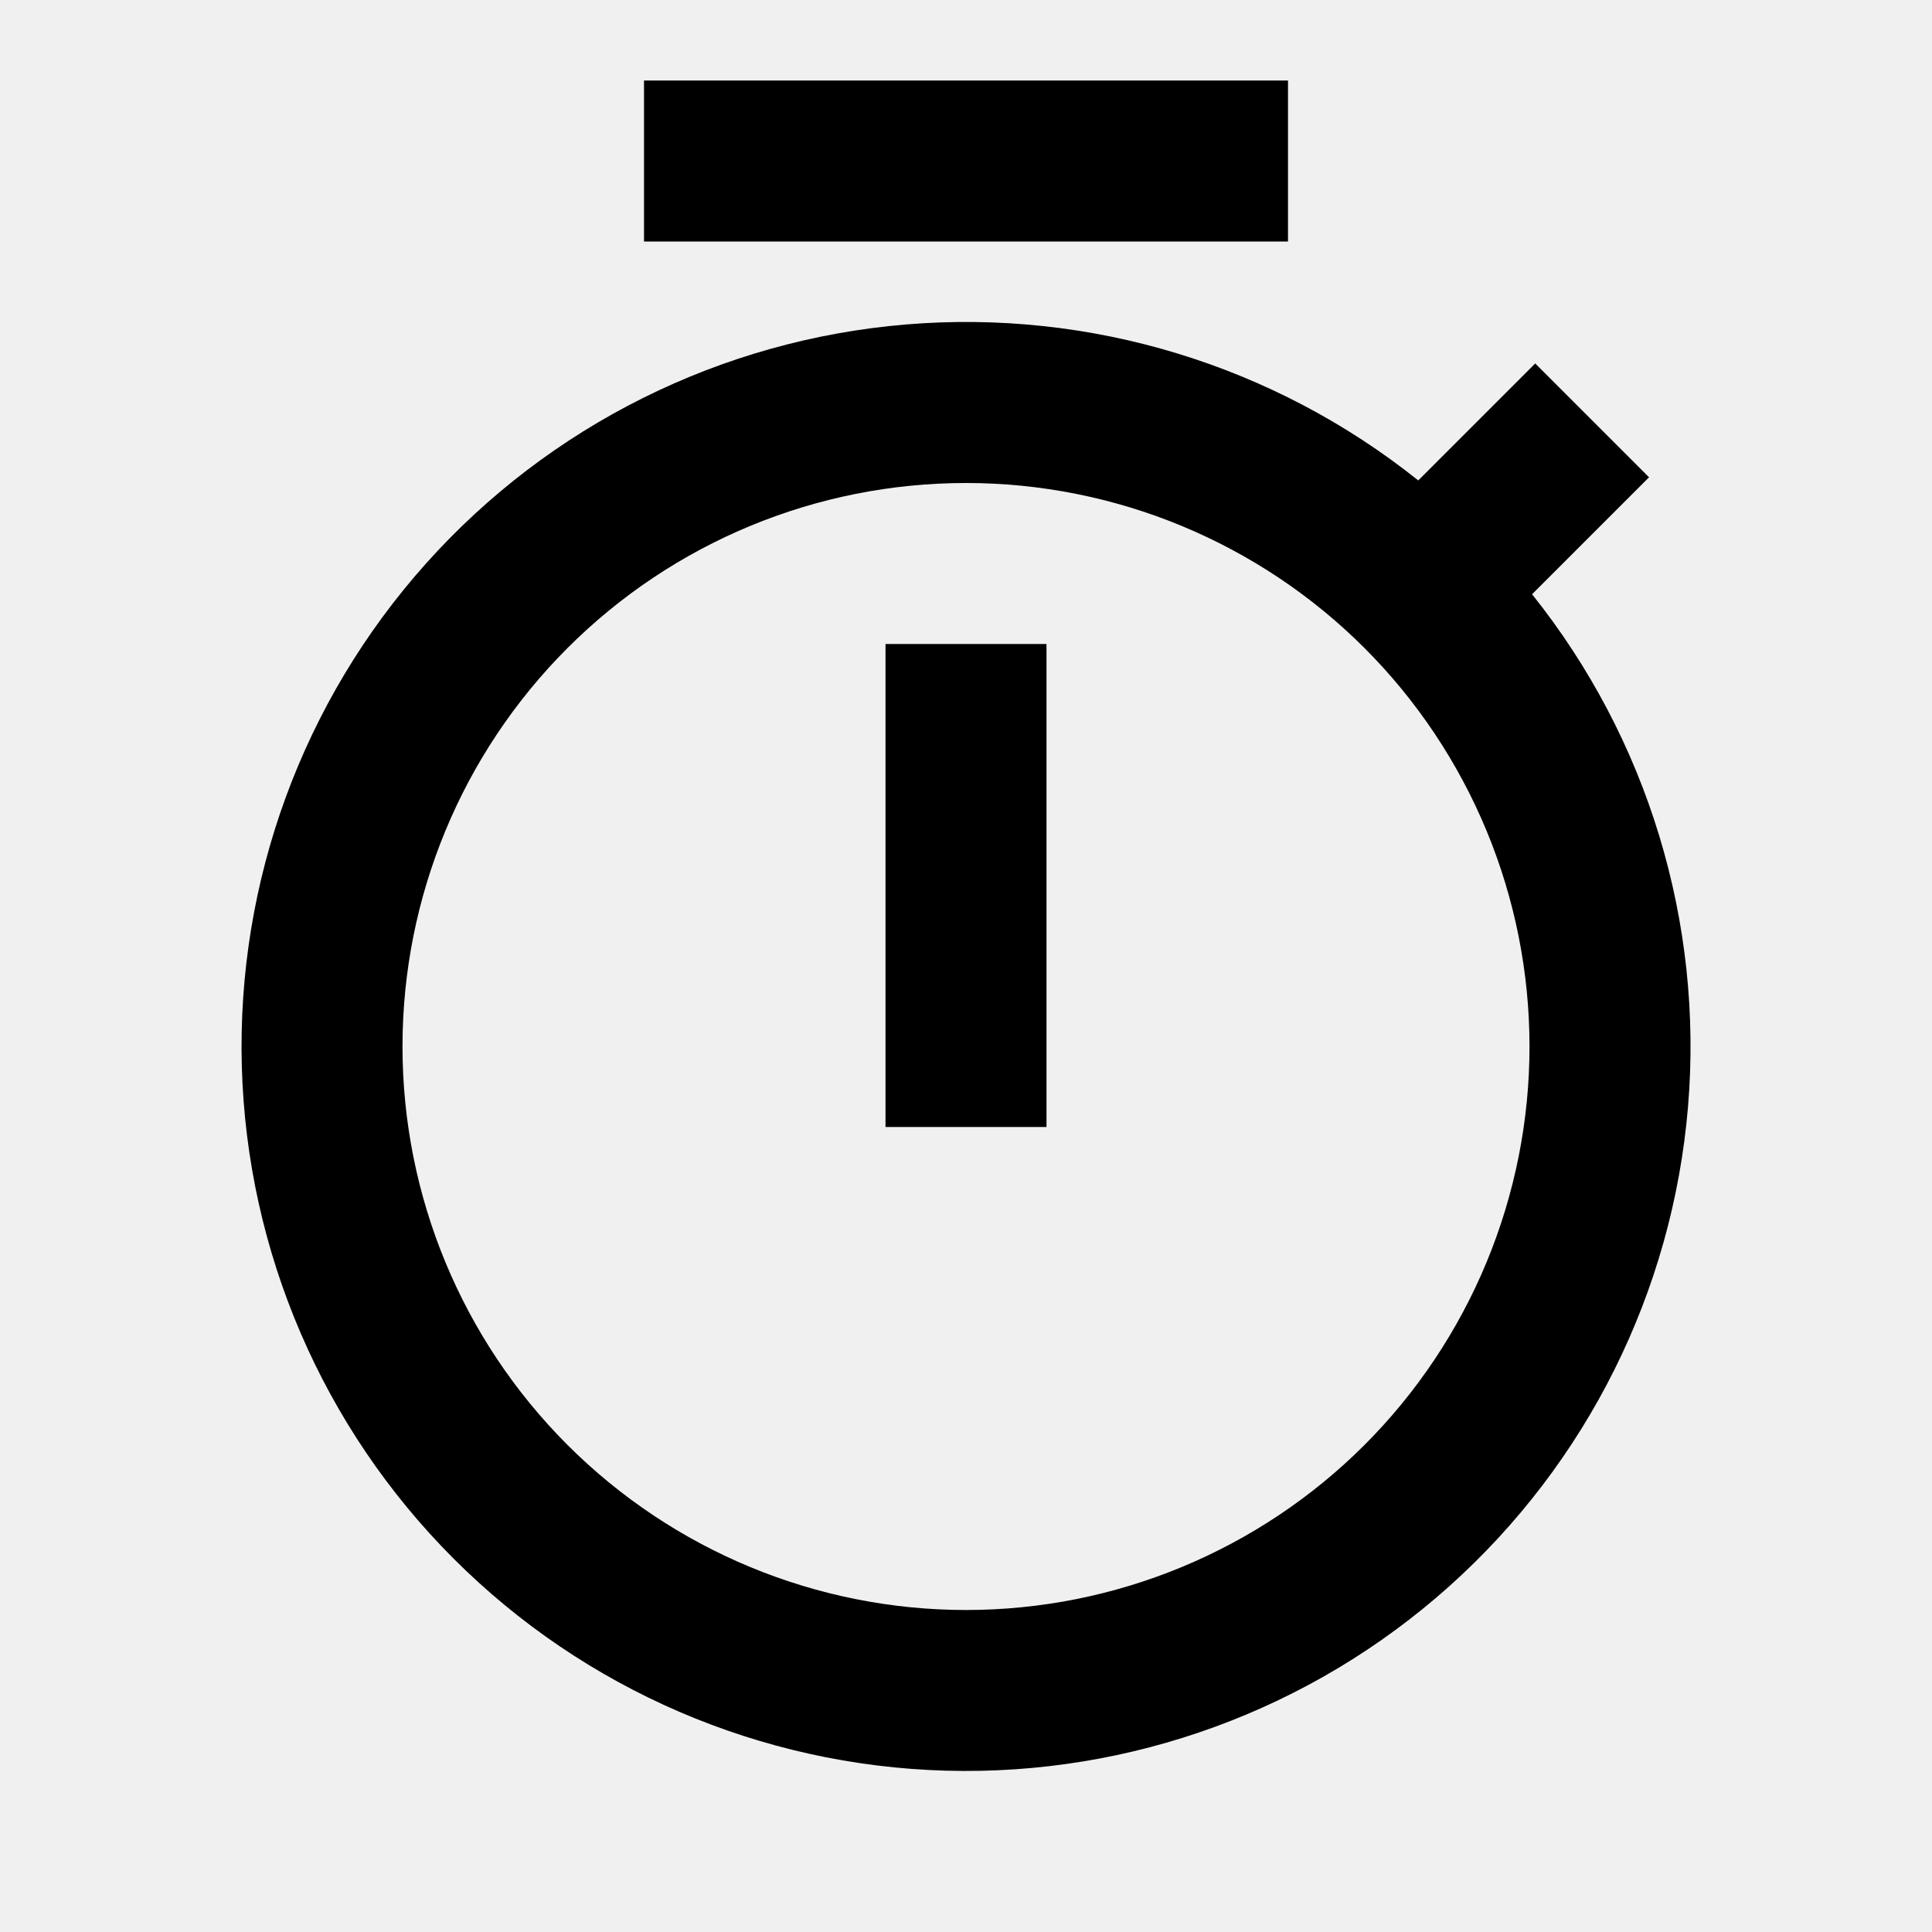
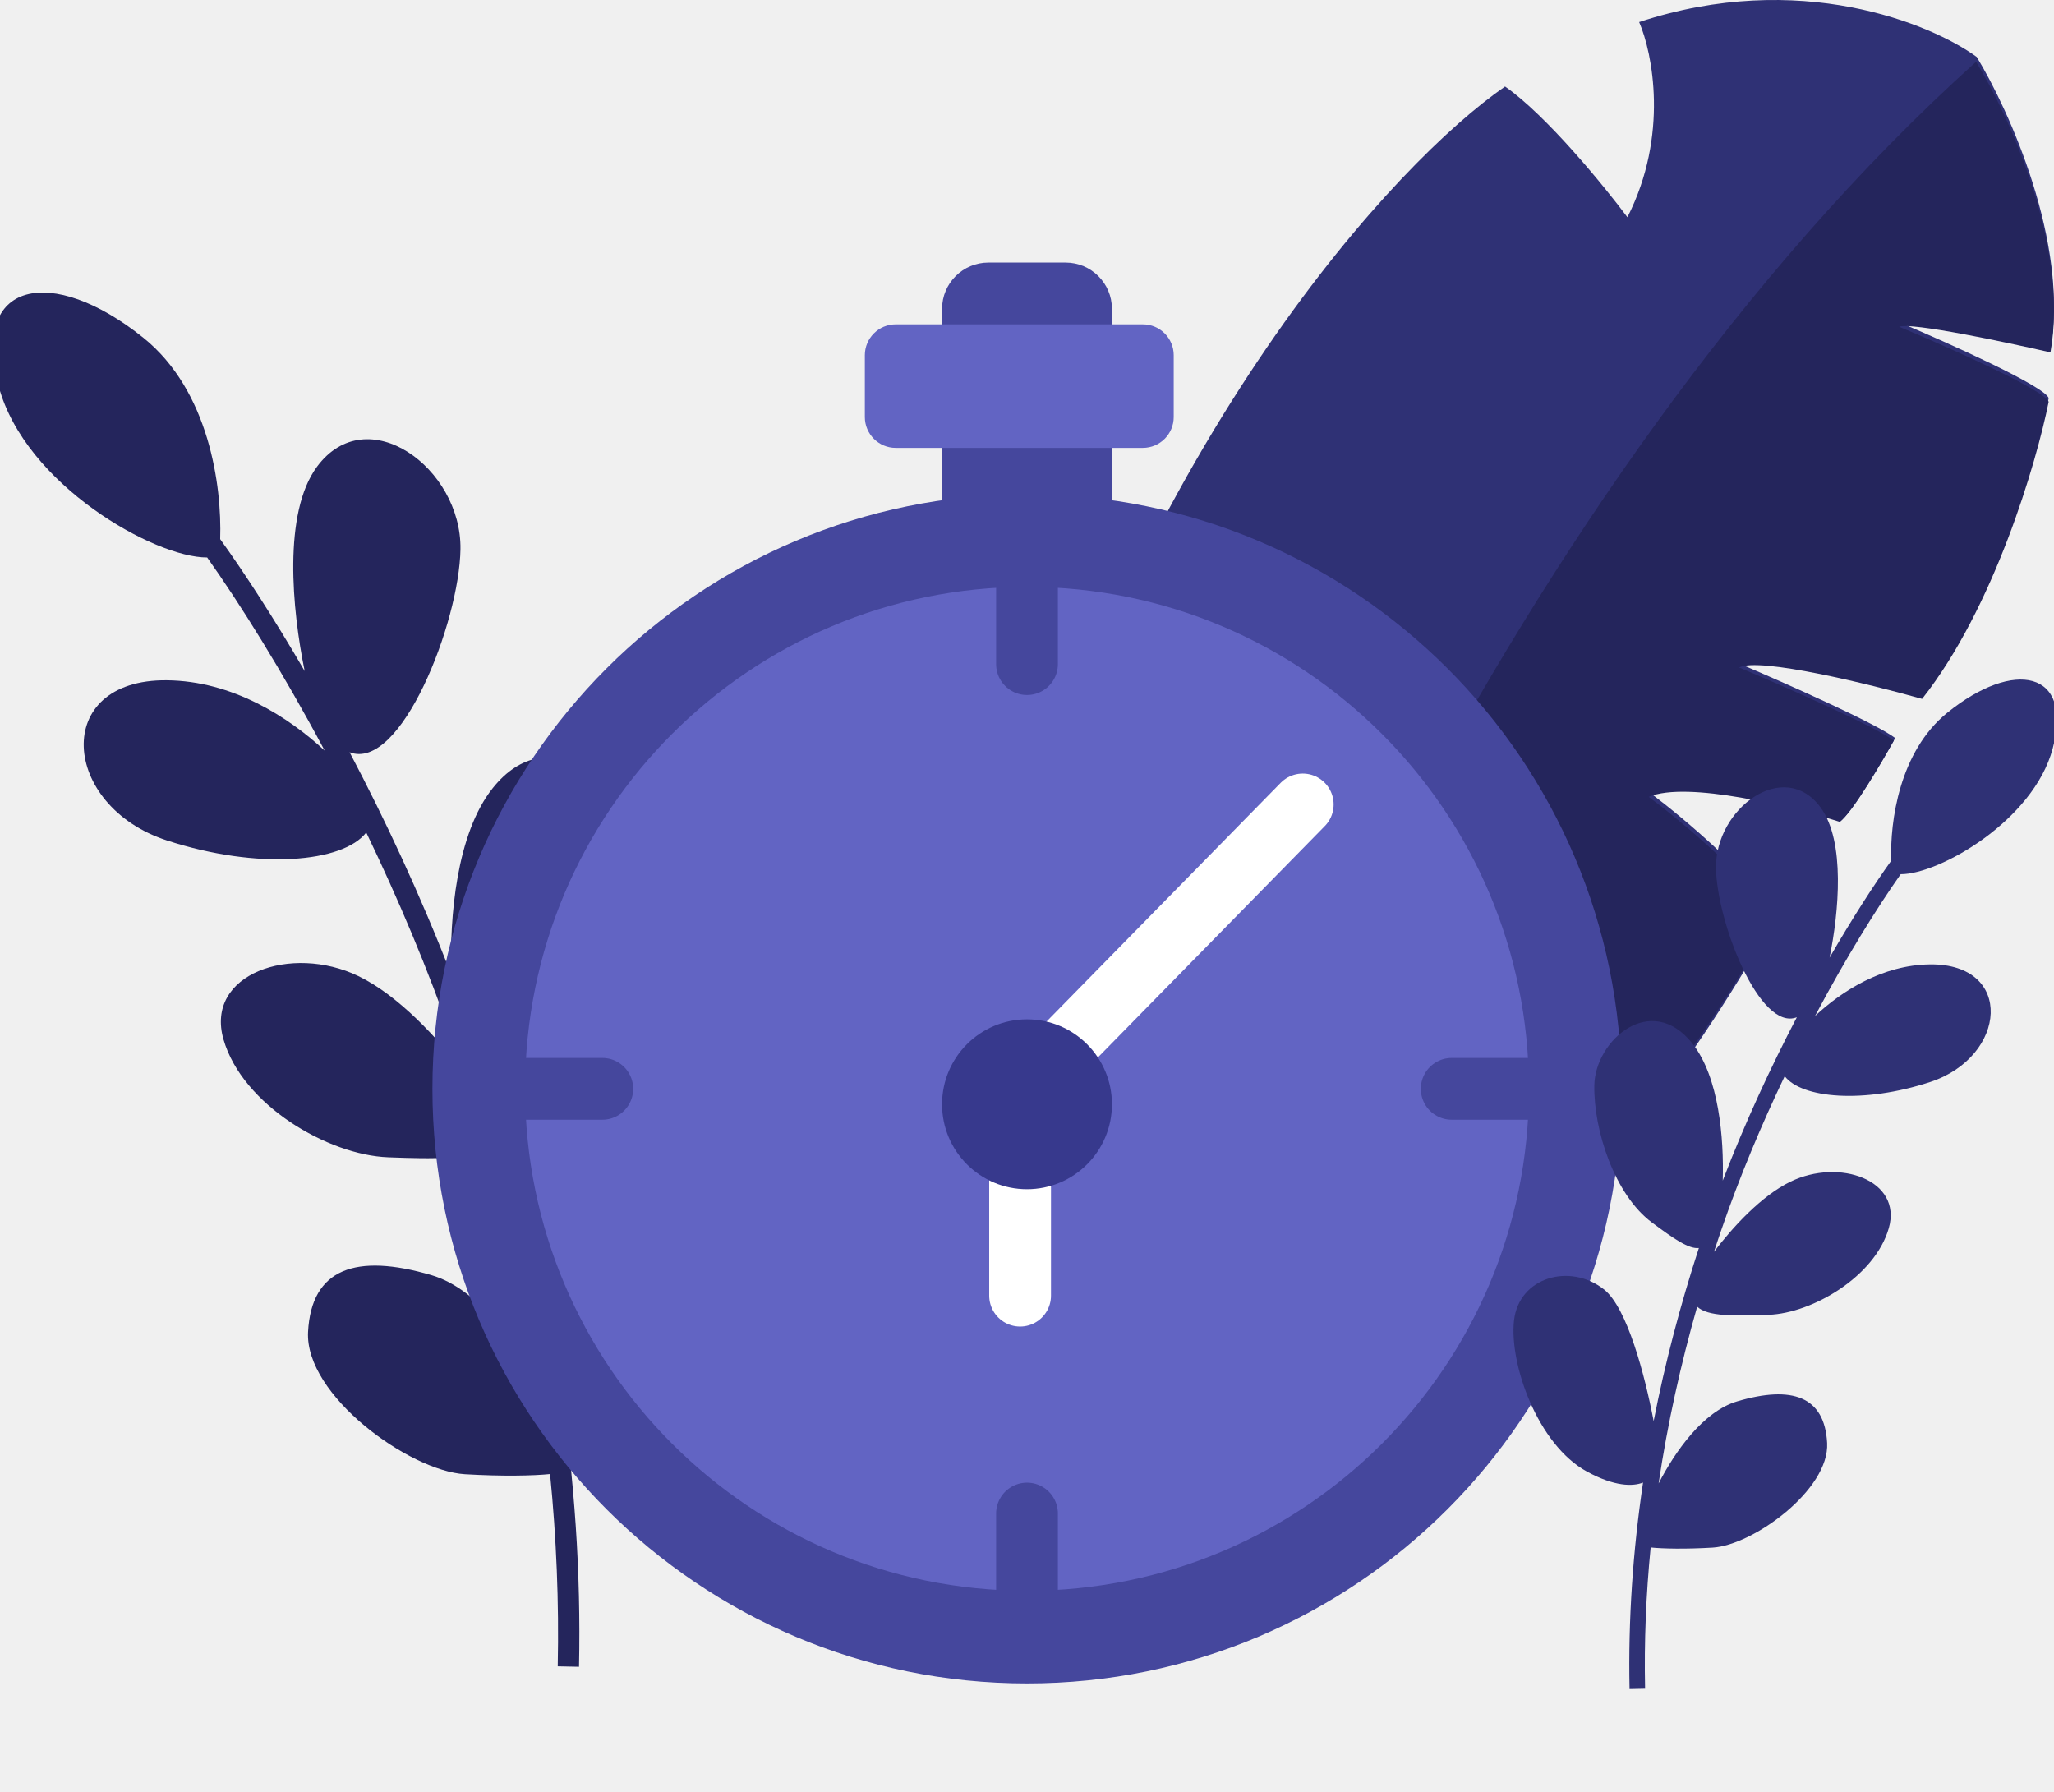
- <svg xmlns="http://www.w3.org/2000/svg" width="24" height="24" viewBox="0 0 24 24" fill="none">
-   <path d="M17.618 5.968L19.071 4.515L20.485 5.929L19.032 7.382C20.468 9.179 21.161 11.458 20.969 13.75C20.777 16.042 19.715 18.174 18 19.708C16.286 21.241 14.049 22.06 11.75 21.996C9.451 21.932 7.263 20.99 5.636 19.363C4.01 17.737 3.068 15.549 3.004 13.25C2.94 10.951 3.759 8.714 5.292 7C6.826 5.285 8.958 4.223 11.25 4.031C13.542 3.839 15.821 4.532 17.618 5.968ZM12 20C12.919 20 13.829 19.819 14.679 19.467C15.528 19.115 16.3 18.6 16.95 17.95C17.6 17.3 18.115 16.528 18.467 15.679C18.819 14.829 19 13.919 19 13C19 12.081 18.819 11.171 18.467 10.321C18.115 9.472 17.6 8.7 16.95 8.05C16.3 7.4 15.528 6.885 14.679 6.533C13.829 6.181 12.919 6 12 6C10.143 6 8.363 6.737 7.05 8.05C5.737 9.363 5 11.143 5 13C5 14.857 5.737 16.637 7.05 17.95C8.363 19.262 10.143 20 12 20ZM11 8H13V14H11V8ZM8 1H16V3H8V1Z" fill="currentColor" />
+ <svg xmlns="http://www.w3.org/2000/svg" width="133" height="116" viewBox="0 0 133 116" fill="none">
+   <g clip-path="url(#minutes0)">
+     <path d="M65.71 51.141C64.608 52.707 63.189 54.987 61.748 57.71C62.966 56.566 64.86 55.339 67.073 55.318C70.975 55.28 70.637 59.593 67.073 60.765C63.984 61.781 61.129 61.519 60.345 60.496C59.282 62.721 58.26 65.144 57.401 67.653C57.352 67.797 57.303 67.941 57.254 68.086C57.194 68.267 57.134 68.447 57.075 68.628C57.934 67.496 59.262 66.037 60.613 65.38C62.871 64.283 65.797 65.305 65.159 67.537C64.522 69.769 61.633 71.471 59.607 71.546C58.037 71.605 56.783 71.632 56.297 71.17C55.531 73.858 54.927 76.594 54.514 79.357C55.27 77.887 56.568 76.023 58.143 75.556C60.695 74.8 62.195 75.329 62.308 77.486C62.42 79.642 58.894 82.214 57.018 82.328C55.759 82.404 54.702 82.38 54.146 82.323C53.932 84.496 53.842 86.68 53.888 88.865L53.17 88.88C53.102 85.677 53.324 82.479 53.794 79.316C53.322 79.501 52.481 79.507 51.202 78.81C48.914 77.561 47.601 73.816 47.826 71.811C48.051 69.806 50.414 69.125 51.99 70.374C53.061 71.222 53.879 74.347 54.284 76.468C54.816 73.755 55.522 71.076 56.377 68.453C55.913 68.508 55.231 68.037 54.204 67.272C52.478 65.986 51.502 62.997 51.54 60.916C51.578 58.836 54.166 56.566 56.08 58.987C57.306 60.539 57.539 63.377 57.48 65.332C58.519 62.619 59.716 60.048 60.907 57.765C59.183 58.442 57.202 53.343 57.168 50.854C57.13 48.093 60.319 45.747 62.008 48.055C63.159 49.628 62.848 52.911 62.421 55.006C63.472 53.183 64.462 51.65 65.271 50.517C65.211 48.69 65.65 45.46 67.861 43.666C70.937 41.17 73.714 41.699 72.738 45.331C71.841 48.672 67.483 51.148 65.71 51.141Z" fill="#121334" />
+     <path d="M13.415 36.096C15.53 39.077 18.255 43.416 21.023 48.6C18.683 46.423 15.048 44.087 10.799 44.047C3.307 43.975 3.955 52.182 10.799 54.414C16.729 56.348 22.21 55.849 23.715 53.902C25.756 58.137 27.719 62.748 29.369 67.524C29.463 67.797 29.557 68.072 29.65 68.348C29.766 68.691 29.881 69.035 29.994 69.379C28.346 67.225 25.796 64.447 23.202 63.198C18.867 61.11 13.248 63.054 14.472 67.302C15.697 71.549 21.244 74.789 25.134 74.933C28.147 75.045 30.554 75.096 31.487 74.216C32.959 79.333 34.119 84.541 34.912 89.798C33.46 87.001 30.967 83.454 27.943 82.565C23.045 81.125 20.163 82.133 19.947 86.237C19.731 90.341 26.502 95.237 30.104 95.453C32.521 95.597 34.551 95.553 35.618 95.442C36.028 99.579 36.202 103.736 36.114 107.894L37.493 107.922C37.622 101.828 37.195 95.74 36.294 89.721C37.2 90.073 38.814 90.085 41.27 88.757C45.664 86.381 48.185 79.253 47.753 75.437C47.321 71.621 42.782 70.326 39.757 72.701C37.702 74.315 36.13 80.264 35.353 84.3C34.333 79.136 32.976 74.038 31.335 69.045C32.226 69.15 33.535 68.254 35.507 66.798C38.821 64.35 40.693 58.662 40.621 54.702C40.549 50.742 35.579 46.422 31.905 51.03C29.55 53.984 29.104 59.385 29.218 63.106C27.221 57.943 24.924 53.049 22.637 48.705C25.947 49.992 29.751 40.287 29.816 35.551C29.888 30.295 23.765 25.831 20.523 30.223C18.314 33.217 18.911 39.467 19.73 43.453C17.712 39.983 15.811 37.066 14.257 34.909C14.373 31.432 13.529 25.285 9.286 21.872C3.379 17.12 -1.952 18.128 -0.079 25.039C1.644 31.397 10.011 36.11 13.415 36.096Z" fill="#24255C" />
+     <path d="M127.998 3.69C130.092 7.133 133.978 15.728 132.773 22.569C129.868 21.892 123.859 20.61 123.06 20.902C126.136 22.199 132.362 24.99 132.658 25.775C131.872 29.747 129.148 39.168 124.535 45.079C121.156 44.116 114.076 42.358 112.788 43.037C115.583 44.226 121.482 46.84 122.718 47.789C121.886 49.296 120.03 52.462 119.26 53.071C116.203 52.089 109.468 50.39 106.988 51.443C109.124 53.058 113.71 56.919 114.963 59.44C110.32 67.499 103.097 79.097 88.077 89.609C86.89 89.272 84.149 88.749 83.447 88.171C84.378 89.134 86.379 90.667 87.081 90.679C84.595 92.219 78.435 95.955 73.53 97C63.84 84.157 62.547 74.107 63.112 70.688C65.761 70.406 73.697 67.608 77.333 66.244C74.992 66.622 67.836 64.547 64.55 63.463C64.269 63.119 64.558 61.711 64.737 61.05C65.752 61.388 71.413 61.935 74.812 62.227C72.4 61.852 67.467 60.175 65.014 59.274C74.168 27.914 90.455 10.426 97.455 5.602C100.123 7.457 103.849 12.016 105.378 14.064C108.072 8.763 107.007 3.432 106.138 1.429C116.478 -1.986 125.02 1.514 127.998 3.69Z" fill="#2F3175" />
+     <path d="M127.954 4C97.434 31.441 78.601 77.434 73 97C77.949 95.959 84.164 92.235 86.671 90.7C85.964 90.688 83.945 89.16 83.005 88.2C83.714 88.776 86.48 89.298 87.677 89.633C102.831 79.156 110.118 67.597 114.803 59.565C113.538 57.052 108.912 53.204 106.757 51.594C109.258 50.544 116.053 52.238 119.138 53.216C119.914 52.61 121.787 49.454 122.627 47.952C121.38 47.007 115.428 44.401 112.608 43.216C113.908 42.54 121.05 44.291 124.459 45.252C129.114 39.36 131.862 29.97 132.655 26.012C132.356 25.229 126.075 22.447 122.972 21.154C123.777 20.864 129.84 22.141 132.771 22.816C133.986 15.998 130.066 7.431 127.954 4Z" fill="#24255C" />
+     <path d="M68.144 57.872C67.483 58.96 66.255 61.677 66.636 63.84C67.554 63.626 69.453 63.221 69.705 63.313C68.733 63.723 66.766 64.605 66.672 64.854C66.92 66.109 67.781 69.088 69.239 70.957C70.307 70.652 72.544 70.096 72.951 70.311C72.068 70.687 70.204 71.513 69.813 71.813C70.076 72.29 70.662 73.291 70.906 73.483C71.872 73.173 74 72.635 74.784 72.968C74.109 73.479 72.66 74.7 72.263 75.496C73.731 78.044 76.013 81.711 80.759 85.034C81.134 84.928 82.001 84.762 82.222 84.58C81.928 84.884 81.296 85.369 81.074 85.373C81.86 85.859 83.806 87.04 85.356 87.371C88.418 83.311 88.827 80.133 88.648 79.052C87.811 78.963 85.304 78.079 84.154 77.648C84.894 77.767 87.156 77.111 88.194 76.768C88.283 76.66 88.191 76.215 88.135 76.005C87.814 76.112 86.025 76.285 84.951 76.378C85.713 76.259 87.272 75.729 88.047 75.444C85.155 65.53 80.008 60.001 77.796 58.476C76.953 59.063 75.776 60.504 75.292 61.151C74.441 59.475 74.778 57.79 75.052 57.157C71.785 56.077 69.086 57.184 68.144 57.872Z" fill="#24255C" />
+     <path d="M68.128 57.711C77.589 66.463 83.428 81.131 85.164 87.371C83.63 87.039 81.703 85.851 80.926 85.362C81.145 85.358 81.771 84.871 82.062 84.565C81.843 84.748 80.985 84.915 80.614 85.022C75.916 81.68 73.657 77.994 72.205 75.432C72.597 74.631 74.031 73.404 74.699 72.89C73.924 72.555 71.817 73.096 70.861 73.407C70.62 73.214 70.04 72.208 69.779 71.729C70.166 71.427 72.011 70.596 72.885 70.218C72.482 70.002 70.268 70.561 69.211 70.867C67.768 68.988 66.916 65.993 66.671 64.731C66.763 64.481 68.71 63.594 69.672 63.182C69.423 63.089 67.543 63.497 66.634 63.712C66.258 61.537 67.473 58.805 68.128 57.711Z" fill="#2F3175" />
+     <circle cx="66.5" cy="70.5" r="38.5" fill="#45479D" />
+     <rect x="61" y="17" width="11" height="19" rx="3" fill="#45479D" />
+     <circle cx="66.5" cy="70.5" r="32.5" fill="#6264C3" />
+     <path d="M84.355 52.087L66.053 70.745V83.891" stroke="white" stroke-width="4" stroke-linecap="round" stroke-linejoin="round" />
+     <circle cx="66.5" cy="71.5" r="5.5" fill="#37398D" />
+     <path d="M66.5 103V98M34 70.5H39M66.5 38V43M94 70.5H99" stroke="#45479D" stroke-width="4" stroke-linecap="round" stroke-linejoin="round" />
+     <rect x="56" y="21" width="20" height="8" rx="2" fill="#6264C3" />
+     <path d="M123.073 56.602C121.53 58.791 119.544 61.979 117.525 65.786C119.231 64.187 121.882 62.472 124.981 62.442C130.443 62.389 129.971 68.418 124.981 70.058C120.657 71.478 116.66 71.112 115.562 69.681C114.074 72.792 112.643 76.18 111.44 79.688C111.371 79.889 111.303 80.09 111.235 80.293C111.15 80.545 111.066 80.798 110.984 81.05C112.186 79.468 114.045 77.428 115.937 76.51C119.098 74.976 123.195 76.404 122.302 79.525C121.409 82.645 117.364 85.025 114.528 85.131C112.331 85.213 110.575 85.25 109.895 84.604C108.822 88.362 107.976 92.188 107.398 96.05C108.457 93.995 110.275 91.39 112.48 90.737C116.051 89.679 118.152 90.419 118.31 93.434C118.468 96.449 113.53 100.045 110.904 100.204C109.142 100.31 107.661 100.277 106.883 100.196C106.584 103.235 106.457 106.288 106.522 109.343L105.516 109.364C105.422 104.887 105.733 100.415 106.39 95.993C105.73 96.252 104.553 96.26 102.762 95.285C99.558 93.54 97.72 88.304 98.035 85.501C98.35 82.698 101.659 81.746 103.865 83.491C105.364 84.677 106.51 89.046 107.077 92.011C107.821 88.218 108.81 84.473 110.006 80.805C109.357 80.882 108.402 80.225 106.964 79.154C104.548 77.356 103.182 73.178 103.235 70.269C103.288 67.36 106.912 64.187 109.591 67.572C111.308 69.742 111.633 73.709 111.55 76.443C113.006 72.65 114.681 69.055 116.349 65.864C113.935 66.809 111.161 59.68 111.114 56.201C111.061 52.34 115.526 49.061 117.89 52.287C119.501 54.486 119.066 59.077 118.468 62.005C119.94 59.457 121.326 57.314 122.459 55.73C122.375 53.175 122.99 48.66 126.084 46.152C130.391 42.662 134.278 43.402 132.912 48.48C131.656 53.15 125.555 56.612 123.073 56.602Z" fill="#2F3175" />
+   </g>
+   <defs>
+     <clipPath id="minutes0">
+       <rect width="133" height="116" fill="white" />
+     </clipPath>
+   </defs>
</svg>
